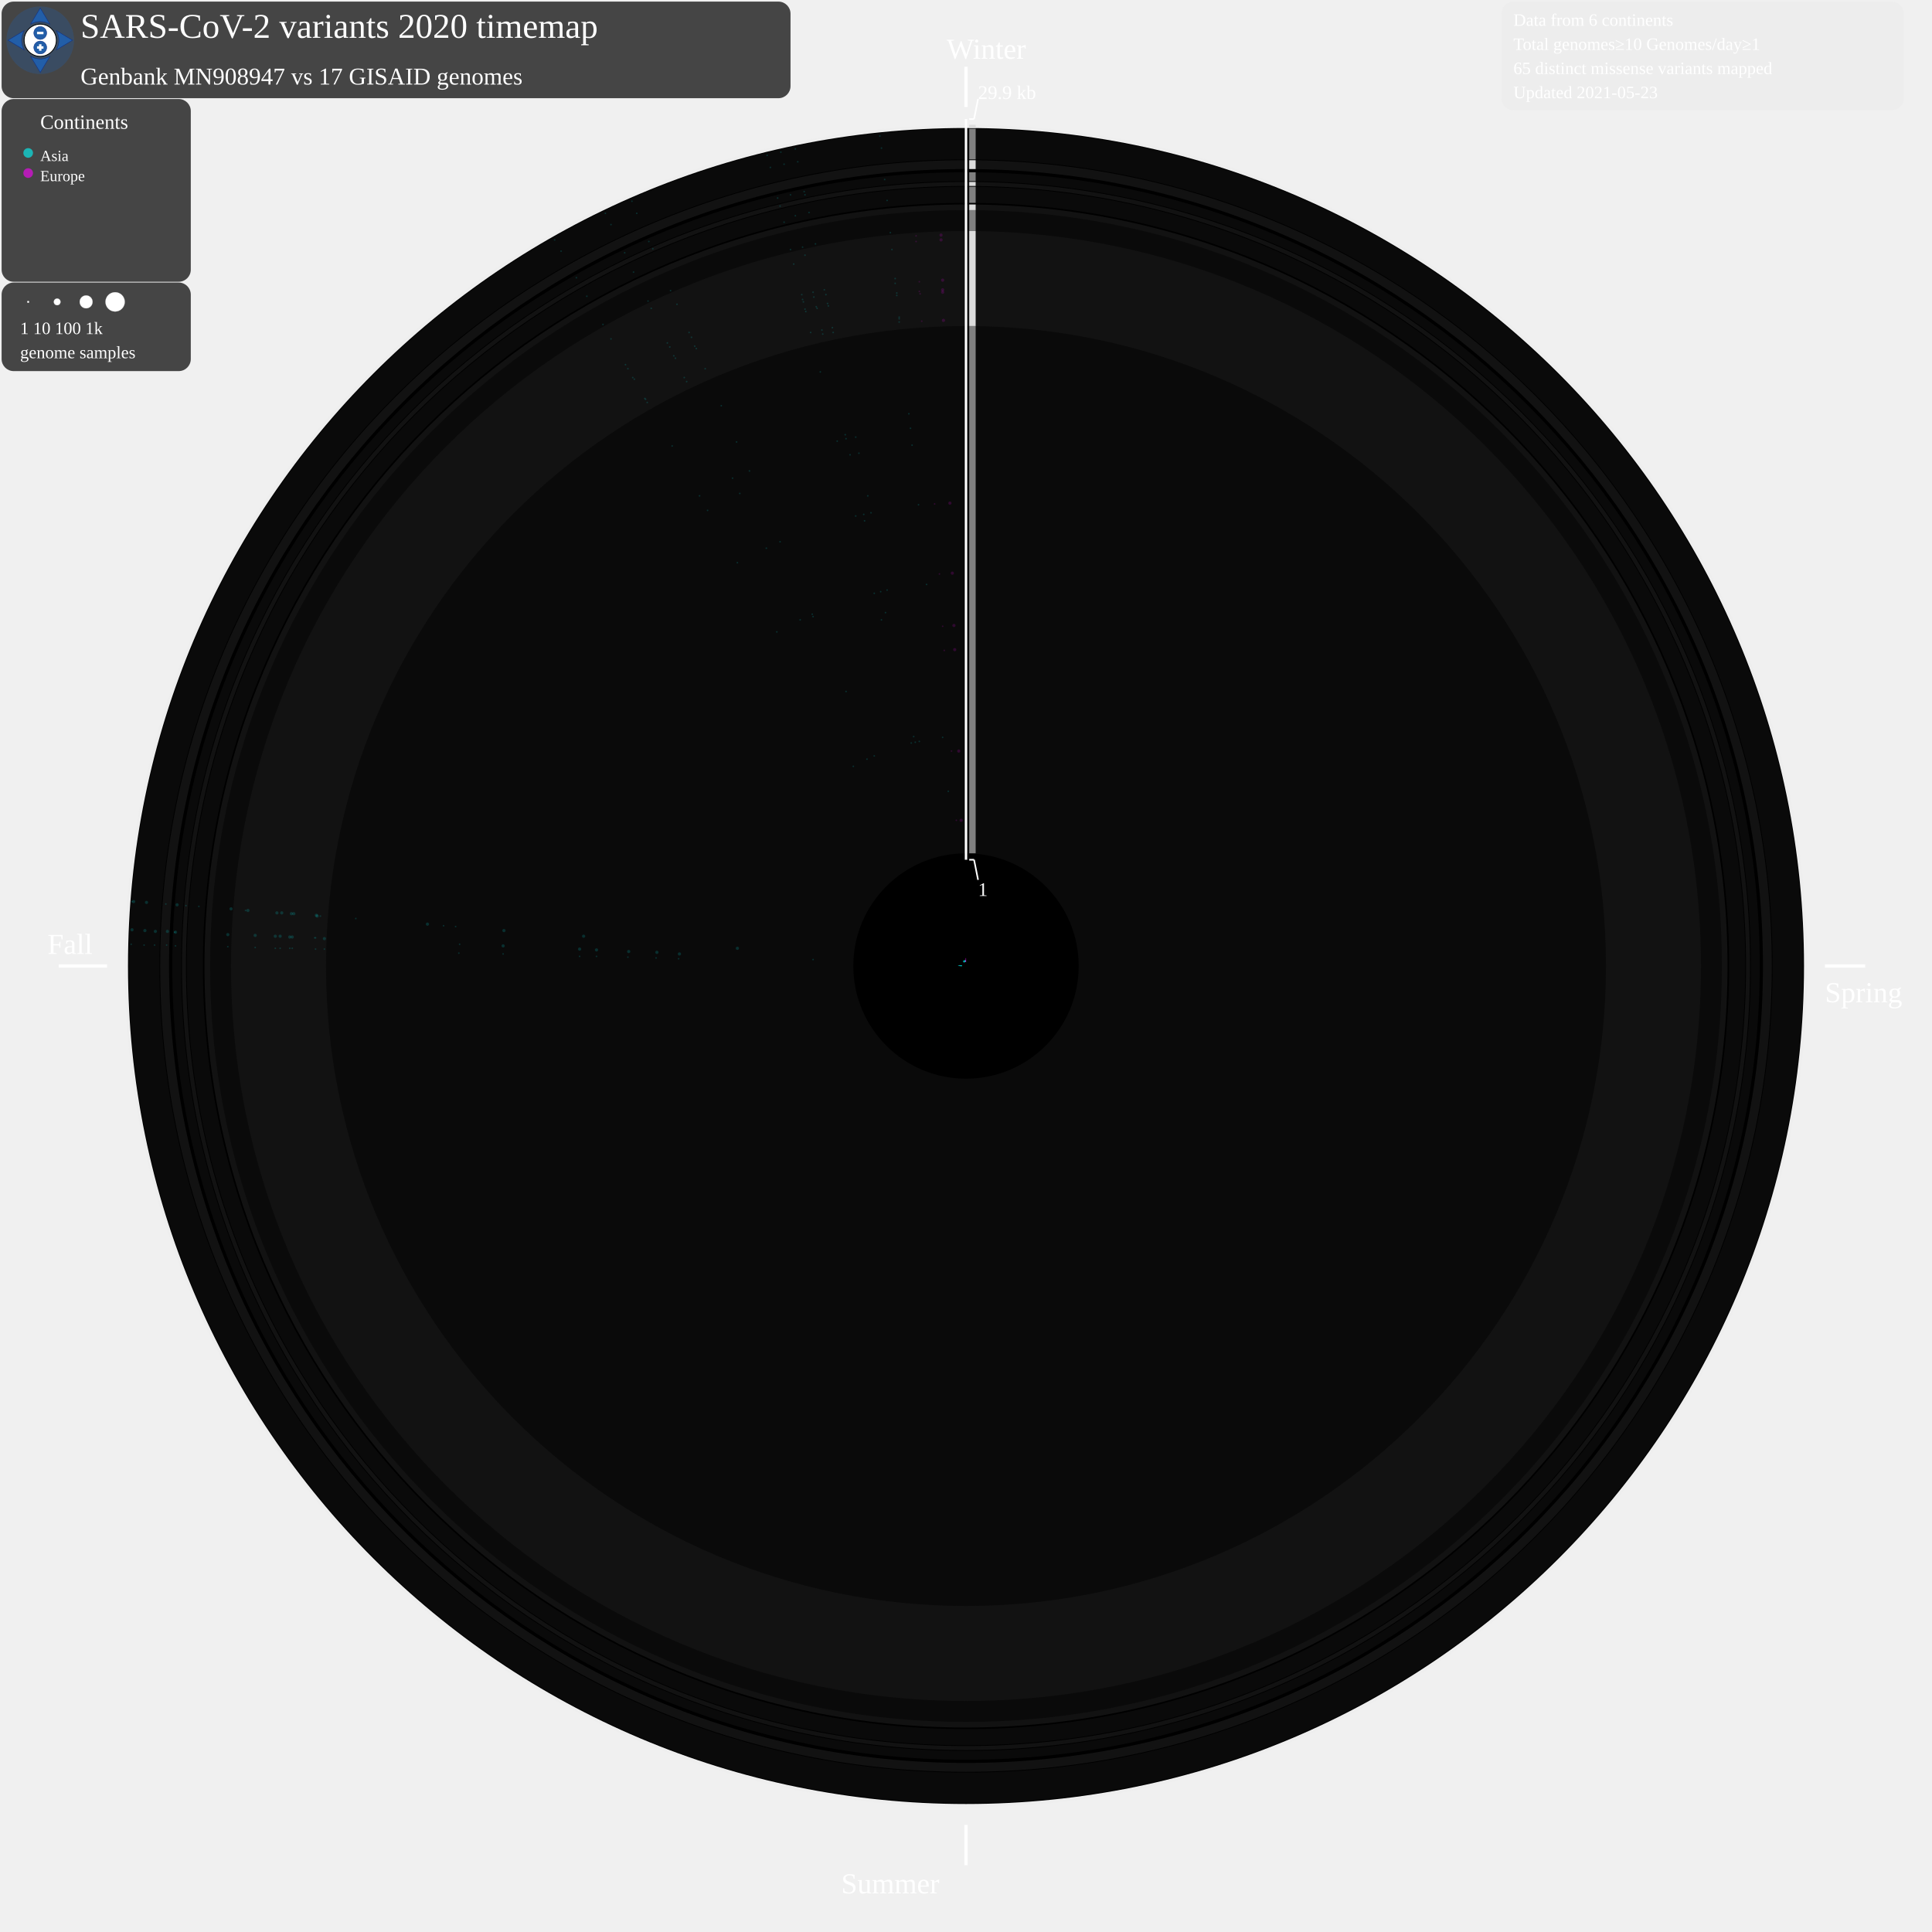
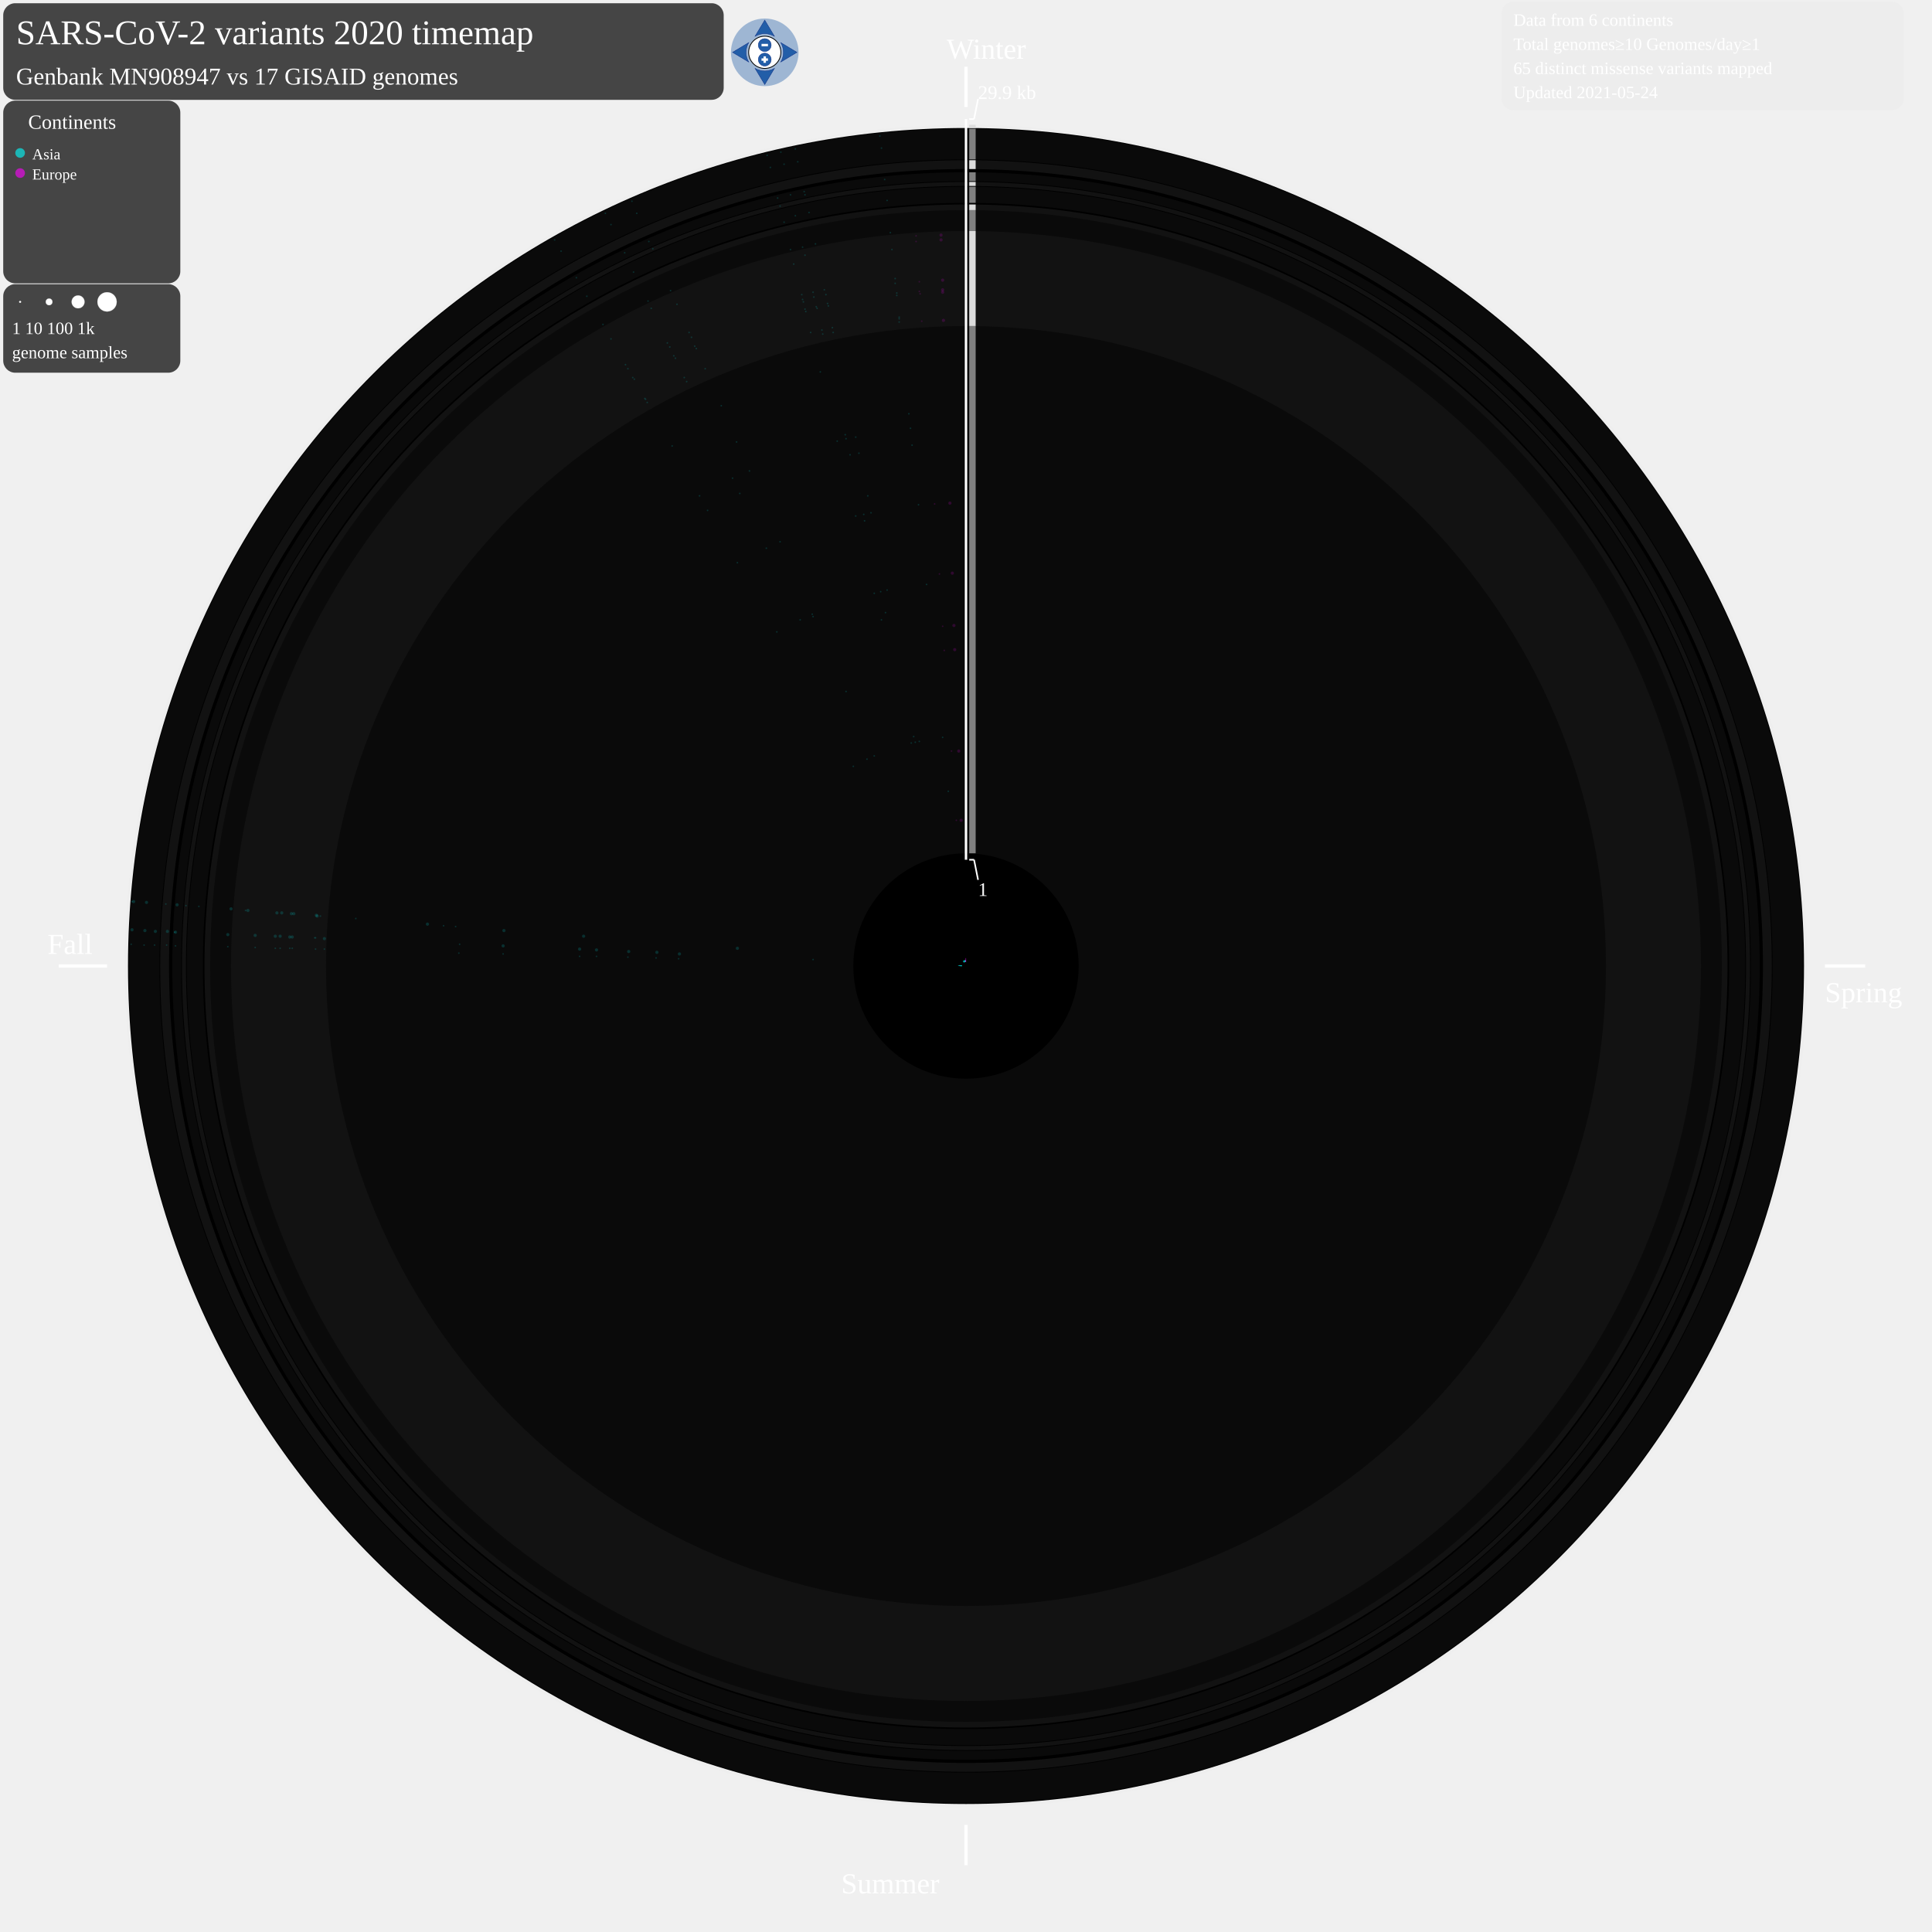
<svg xmlns="http://www.w3.org/2000/svg" width="2400" height="2400" style="background-color:black" viewBox="0 0 2400 2400" id="map-svg">
  <defs>
    <style type="text/css">
	.sb {
	stroke-width:0.8;
	stroke-opacity:50%;
	}
	.compass {
	fill: #fff;
	stroke: #000;
	stroke-width: 1;
	}
	.button {
	fill: #225EA8;
	stroke: #0C2C84;
	stroke-width: 0.5;
	stroke-miterlimit:6;
	stroke-linecap: round;
	}
	.button:hover {
	stroke-width: 1;
	}
	.plus-minus {
	fill: #fff;
	pointer-events: none;
	}
	.cv {
	stroke: none;
	fill-opacity:0.15;
	}
	a:link, a:visited {
	cursor: pointer;
	}
	a:hover, a:active {
	outline: dotted 2px yellow;
	}
	g:hover, g:active {
	outline: dotted 2px yellow;
	}
	.static {
	cursor: not-allowed;
	}
	.draggable, .draggable-group {
	cursor: pointer;
	}
	svg text {
	cursor: default;
	-webkit-user-select: none;
	-moz-user-select: none;
	-ms-user-select: none;
	user-select: none;
	}
	</style>
  </defs>
-   <text font-size="3.6em" x="100" y="47" fill="white">SARS-CoV-2 variants 2020 timemap</text>
+   <text font-size="3.6em" x="20" y="55" fill="white">SARS-CoV-2 variants 2020 timemap</text>
  <g id="matrix-group" transform="matrix(1 0 0 1 0 0)" class="draggable-group">
    <circle cx="1200" cy="1200" r="1045" style="fill:gainsboro;stroke:black;stroke-width:0;fill-opacity:0.085;" />
    <circle cx="1200" cy="1200" r="1041" style="fill:black;stroke:black;stroke-width:0;fill-opacity:1;" />
    <circle cx="1200" cy="1200" r="1040" style="fill:grey;stroke:black;stroke-width:0;fill-opacity:0.085;" />
    <circle cx="1200" cy="1200" r="1002" style="fill:black;stroke:black;stroke-width:0;fill-opacity:1;" />
    <circle cx="1200" cy="1200" r="1001" style="fill:gainsboro;stroke:black;stroke-width:0;fill-opacity:0.085;" />
    <circle cx="1200" cy="1200" r="990" style="fill:black;stroke:black;stroke-width:0;fill-opacity:1;" />
    <circle cx="1200" cy="1200" r="986" style="fill:grey;stroke:black;stroke-width:0;fill-opacity:0.085;" />
    <circle cx="1200" cy="1200" r="975" style="fill:black;stroke:black;stroke-width:0;fill-opacity:1;" />
    <circle cx="1200" cy="1200" r="974" style="fill:gainsboro;stroke:black;stroke-width:0;fill-opacity:0.085;" />
    <circle cx="1200" cy="1200" r="969" style="fill:black;stroke:black;stroke-width:0;fill-opacity:1;" />
    <circle cx="1200" cy="1200" r="968" style="fill:grey;stroke:black;stroke-width:0;fill-opacity:0.085;" />
    <circle cx="1200" cy="1200" r="948" style="fill:black;stroke:black;stroke-width:0;fill-opacity:1;" />
    <circle cx="1200" cy="1200" r="946" style="fill:gainsboro;stroke:black;stroke-width:0;fill-opacity:0.085;" />
    <circle cx="1200" cy="1200" r="939" style="fill:black;stroke:black;stroke-width:0;fill-opacity:1;" />
    <circle cx="1200" cy="1200" r="939" style="fill:grey;stroke:black;stroke-width:0;fill-opacity:0.085;" />
    <circle cx="1200" cy="1200" r="913" style="fill:black;stroke:black;stroke-width:0;fill-opacity:1;" />
    <circle cx="1200" cy="1200" r="913" style="fill:gainsboro;stroke:black;stroke-width:0;fill-opacity:0.085;" />
    <circle cx="1200" cy="1200" r="795" style="fill:black;stroke:black;stroke-width:0;fill-opacity:1;" />
    <circle cx="1200" cy="1200" r="795" style="fill:grey;stroke:black;stroke-width:0;fill-opacity:0.085;" />
    <circle cx="1200" cy="1200" r="140" style="fill:black;stroke:black;stroke-width:0;fill-opacity:1;" />
    <line x1="1200" y1="82.938" x2="1200" y2="132.938" style="stroke:white;stroke-width:4" />
    <text font-size="3.0em" x="1176" y="72.938" fill="white">Winter</text>
    <line x1="2267" y1="1200" x2="2317" y2="1200" style="stroke:white;stroke-width:4" />
    <text font-size="3.0em" x="2267" y="1245" fill="white">Spring</text>
    <line x1="1200" y1="2267" x2="1200" y2="2317" style="stroke:white;stroke-width:4" />
    <text font-size="3.0em" x="1045" y="2352" fill="white">Summer</text>
    <line x1="133" y1="1200" x2="73" y2="1200" style="stroke:white;stroke-width:4" />
    <text font-size="3.0em" x="59" y="1185" fill="white">Fall</text>
    <g>
      <line x1="1208" y1="1060" x2="1208" y2="405" style="stroke:grey;stroke-width:8" />
    </g>
    <g>
      <line x1="1208" y1="405" x2="1208" y2="287" style="stroke:gainsboro;stroke-width:8" />
    </g>
    <g>
      <line x1="1208" y1="287" x2="1208" y2="261" style="stroke:grey;stroke-width:8" />
    </g>
    <g>
      <line x1="1208" y1="261" x2="1208" y2="254" style="stroke:gainsboro;stroke-width:8" />
    </g>
    <g>
      <line x1="1208" y1="252" x2="1208" y2="232" style="stroke:grey;stroke-width:8" />
    </g>
    <g>
      <line x1="1208" y1="231" x2="1208" y2="226" style="stroke:gainsboro;stroke-width:8" />
    </g>
    <g>
      <line x1="1208" y1="225" x2="1208" y2="214" style="stroke:grey;stroke-width:8" />
    </g>
    <g>
      <line x1="1208" y1="210" x2="1208" y2="199" style="stroke:gainsboro;stroke-width:8" />
    </g>
    <g>
      <line x1="1208" y1="198" x2="1208" y2="160" style="stroke:grey;stroke-width:8" />
    </g>
    <g>
      <line x1="1208" y1="159" x2="1208" y2="155" style="stroke:gainsboro;stroke-width:8" />
    </g>
    <line x1="1200" y1="147.938" x2="1200" y2="1068" style="stroke:white;stroke-width:3" />
    <line x1="1204" y1="147.938" x2="1210" y2="147.938" style="stroke:white;stroke-width:2" />
    <line x1="1210" y1="147.938" x2="1215" y2="122.938" style="stroke:white;stroke-width:2" />
    <line x1="1204" y1="1068" x2="1210" y2="1068" style="stroke:white;stroke-width:2" />
    <line x1="1210" y1="1068" x2="1215" y2="1093" style="stroke:white;stroke-width:2" />
    <text font-size="2.0em" x="1215" y="122.938" fill="white">29.9 kb</text>
    <text font-size="2.0em" x="1215" y="1113" fill="white">1</text>
    <g>
      <line x1="1195.0" y1="1199.9" x2="1192.6" y2="1199.8" style="stroke:cyan;" class="sb" />
    </g>
    <g>
      <circle cx="843" cy="1191" r="1" style="fill:cyan;" class="cv" />
    </g>
    <g>
      <circle cx="815" cy="1190" r="1" style="fill:cyan;" class="cv" />
    </g>
    <g>
      <circle cx="780" cy="1189" r="1" style="fill:cyan;" class="cv" />
    </g>
    <g>
      <circle cx="741" cy="1188" r="1" style="fill:cyan;" class="cv" />
    </g>
    <g>
      <circle cx="720" cy="1188" r="1" style="fill:cyan;" class="cv" />
    </g>
    <g>
      <circle cx="625" cy="1185" r="1" style="fill:cyan;" class="cv" />
    </g>
    <g>
      <circle cx="570" cy="1184" r="1" style="fill:cyan;" class="cv" />
    </g>
    <g>
      <circle cx="403" cy="1179" r="1" style="fill:cyan;" class="cv" />
    </g>
    <g>
      <circle cx="392" cy="1179" r="1" style="fill:cyan;" class="cv" />
    </g>
    <g>
      <circle cx="363" cy="1178" r="1" style="fill:cyan;" class="cv" />
    </g>
    <g>
      <circle cx="360" cy="1178" r="1" style="fill:cyan;" class="cv" />
    </g>
    <g>
      <circle cx="348" cy="1178" r="1" style="fill:cyan;" class="cv" />
    </g>
    <g>
      <circle cx="342" cy="1178" r="1" style="fill:cyan;" class="cv" />
    </g>
    <g>
      <circle cx="317" cy="1177" r="1" style="fill:cyan;" class="cv" />
    </g>
    <g>
      <circle cx="283" cy="1176" r="1" style="fill:cyan;" class="cv" />
    </g>
    <g>
      <circle cx="218" cy="1175" r="1" style="fill:cyan;" class="cv" />
    </g>
    <g>
      <circle cx="207" cy="1174" r="1" style="fill:cyan;" class="cv" />
    </g>
    <g>
      <circle cx="192" cy="1174" r="1" style="fill:cyan;" class="cv" />
    </g>
    <g>
      <circle cx="179" cy="1174" r="1" style="fill:cyan;" class="cv" />
    </g>
    <g>
      <circle cx="163" cy="1173" r="1" style="fill:cyan;" class="cv" />
    </g>
    <g>
      <line x1="1195.0" y1="1199.8" x2="1190.2" y2="1199.6" style="stroke:cyan;" class="sb" />
    </g>
    <g>
      <circle cx="1010" cy="1192" r="1" style="fill:cyan;" class="cv" />
    </g>
    <g>
      <circle cx="844" cy="1185" r="2" style="fill:cyan;" class="cv" />
    </g>
    <g>
      <circle cx="816" cy="1183" r="2" style="fill:cyan;" class="cv" />
    </g>
    <g>
      <circle cx="781" cy="1182" r="2" style="fill:cyan;" class="cv" />
    </g>
    <g>
      <circle cx="741" cy="1180" r="2" style="fill:cyan;" class="cv" />
    </g>
    <g>
      <circle cx="720" cy="1179" r="2" style="fill:cyan;" class="cv" />
    </g>
    <g>
      <circle cx="625" cy="1175" r="2" style="fill:cyan;" class="cv" />
    </g>
    <g>
      <circle cx="571" cy="1173" r="1" style="fill:cyan;" class="cv" />
    </g>
    <g>
      <circle cx="403" cy="1166" r="2" style="fill:cyan;" class="cv" />
    </g>
    <g>
      <circle cx="392" cy="1165" r="1" style="fill:cyan;" class="cv" />
    </g>
    <g>
      <circle cx="391" cy="1165" r="1" style="fill:cyan;" class="cv" />
    </g>
    <g>
      <circle cx="363" cy="1164" r="2" style="fill:cyan;" class="cv" />
    </g>
    <g>
      <circle cx="360" cy="1164" r="2" style="fill:cyan;" class="cv" />
    </g>
    <g>
      <circle cx="348" cy="1163" r="2" style="fill:cyan;" class="cv" />
    </g>
    <g>
      <circle cx="342" cy="1163" r="2" style="fill:cyan;" class="cv" />
    </g>
    <g>
      <circle cx="317" cy="1162" r="2" style="fill:cyan;" class="cv" />
    </g>
    <g>
      <circle cx="283" cy="1161" r="2" style="fill:cyan;" class="cv" />
    </g>
    <g>
      <circle cx="218" cy="1158" r="2" style="fill:cyan;" class="cv" />
    </g>
    <g>
      <circle cx="217" cy="1158" r="1" style="fill:cyan;" class="cv" />
    </g>
    <g>
      <circle cx="208" cy="1157" r="2" style="fill:cyan;" class="cv" />
    </g>
    <g>
      <circle cx="193" cy="1157" r="2" style="fill:cyan;" class="cv" />
    </g>
    <g>
      <circle cx="180" cy="1156" r="2" style="fill:cyan;" class="cv" />
    </g>
    <g>
      <circle cx="164" cy="1155" r="2" style="fill:cyan;" class="cv" />
    </g>
    <g>
      <line x1="1195.0" y1="1199.6" x2="1191.2" y2="1199.3" style="stroke:cyan;" class="sb" />
    </g>
    <g>
      <circle cx="916" cy="1178" r="2" style="fill:cyan;" class="cv" />
    </g>
    <g>
      <circle cx="725" cy="1163" r="2" style="fill:cyan;" class="cv" />
    </g>
    <g>
      <circle cx="626" cy="1156" r="2" style="fill:cyan;" class="cv" />
    </g>
    <g>
      <circle cx="566" cy="1151" r="1" style="fill:cyan;" class="cv" />
    </g>
    <g>
      <circle cx="551" cy="1150" r="1" style="fill:cyan;" class="cv" />
    </g>
    <g>
      <circle cx="531" cy="1148" r="2" style="fill:cyan;" class="cv" />
    </g>
    <g>
      <circle cx="442" cy="1141" r="1" style="fill:cyan;" class="cv" />
    </g>
    <g>
      <circle cx="398" cy="1138" r="1" style="fill:cyan;" class="cv" />
    </g>
    <g>
      <circle cx="394" cy="1138" r="2" style="fill:cyan;" class="cv" />
    </g>
    <g>
      <circle cx="393" cy="1137" r="2" style="fill:cyan;" class="cv" />
    </g>
    <g>
      <circle cx="365" cy="1135" r="2" style="fill:cyan;" class="cv" />
    </g>
    <g>
      <circle cx="362" cy="1135" r="2" style="fill:cyan;" class="cv" />
    </g>
    <g>
      <circle cx="350" cy="1134" r="2" style="fill:cyan;" class="cv" />
    </g>
    <g>
      <circle cx="344" cy="1134" r="2" style="fill:cyan;" class="cv" />
    </g>
    <g>
      <circle cx="308" cy="1131" r="2" style="fill:cyan;" class="cv" />
    </g>
    <g>
      <circle cx="305" cy="1131" r="1" style="fill:cyan;" class="cv" />
    </g>
    <g>
      <circle cx="287" cy="1129" r="2" style="fill:cyan;" class="cv" />
    </g>
    <g>
      <circle cx="247" cy="1126" r="1" style="fill:cyan;" class="cv" />
    </g>
    <g>
      <circle cx="231" cy="1125" r="1" style="fill:cyan;" class="cv" />
    </g>
    <g>
      <circle cx="220" cy="1124" r="2" style="fill:cyan;" class="cv" />
    </g>
    <g>
      <circle cx="206" cy="1123" r="1" style="fill:cyan;" class="cv" />
    </g>
    <g>
      <circle cx="182" cy="1121" r="2" style="fill:cyan;" class="cv" />
    </g>
    <g>
      <circle cx="166" cy="1120" r="2" style="fill:cyan;" class="cv" />
    </g>
    <g>
      <circle cx="164" cy="1120" r="1" style="fill:cyan;" class="cv" />
    </g>
    <g>
      <line x1="1197.5" y1="1195.6" x2="1196.4" y2="1193.6" style="stroke:cyan;" class="sb" />
    </g>
    <g>
      <circle cx="1060" cy="952" r="1" style="fill:cyan;" class="cv" />
    </g>
    <g>
      <circle cx="965" cy="785" r="1" style="fill:cyan;" class="cv" />
    </g>
    <g>
      <circle cx="916" cy="699" r="1" style="fill:cyan;" class="cv" />
    </g>
    <g>
      <circle cx="879" cy="634" r="1" style="fill:cyan;" class="cv" />
    </g>
    <g>
      <circle cx="869" cy="616" r="1" style="fill:cyan;" class="cv" />
    </g>
    <g>
      <circle cx="835" cy="554" r="1" style="fill:cyan;" class="cv" />
    </g>
    <g>
      <circle cx="804" cy="500" r="1" style="fill:cyan;" class="cv" />
    </g>
    <g>
      <circle cx="802" cy="496" r="1" style="fill:cyan;" class="cv" />
    </g>
    <g>
      <circle cx="801" cy="495" r="1" style="fill:cyan;" class="cv" />
    </g>
    <g>
      <circle cx="788" cy="471" r="1" style="fill:cyan;" class="cv" />
    </g>
    <g>
      <circle cx="786" cy="469" r="1" style="fill:cyan;" class="cv" />
    </g>
    <g>
      <circle cx="780" cy="458" r="1" style="fill:cyan;" class="cv" />
    </g>
    <g>
      <circle cx="777" cy="453" r="1" style="fill:cyan;" class="cv" />
    </g>
    <g>
      <circle cx="759" cy="421" r="1" style="fill:cyan;" class="cv" />
    </g>
    <g>
      <circle cx="749" cy="403" r="1" style="fill:cyan;" class="cv" />
    </g>
    <g>
      <circle cx="729" cy="368" r="1" style="fill:cyan;" class="cv" />
    </g>
    <g>
      <circle cx="716" cy="345" r="1" style="fill:cyan;" class="cv" />
    </g>
    <g>
      <circle cx="697" cy="312" r="1" style="fill:cyan;" class="cv" />
    </g>
    <g>
      <circle cx="689" cy="298" r="1" style="fill:cyan;" class="cv" />
    </g>
    <g>
      <line x1="1197.8" y1="1195.5" x2="1196.8" y2="1193.3" style="stroke:cyan;" class="sb" />
    </g>
    <g>
      <circle cx="1077" cy="943" r="1" style="fill:cyan;" class="cv" />
    </g>
    <g>
      <circle cx="994" cy="770" r="1" style="fill:cyan;" class="cv" />
    </g>
    <g>
      <circle cx="952" cy="681" r="1" style="fill:cyan;" class="cv" />
    </g>
    <g>
      <circle cx="919" cy="613" r="1" style="fill:cyan;" class="cv" />
    </g>
    <g>
      <circle cx="910" cy="594" r="1" style="fill:cyan;" class="cv" />
    </g>
    <g>
      <circle cx="853" cy="474" r="1" style="fill:cyan;" class="cv" />
    </g>
    <g>
      <circle cx="850" cy="469" r="1" style="fill:cyan;" class="cv" />
    </g>
    <g>
      <circle cx="839" cy="445" r="1" style="fill:cyan;" class="cv" />
    </g>
    <g>
      <circle cx="837" cy="442" r="1" style="fill:cyan;" class="cv" />
    </g>
    <g>
      <circle cx="832" cy="431" r="1" style="fill:cyan;" class="cv" />
    </g>
    <g>
      <circle cx="829" cy="426" r="1" style="fill:cyan;" class="cv" />
    </g>
    <g>
      <circle cx="809" cy="383" r="1" style="fill:cyan;" class="cv" />
    </g>
    <g>
      <circle cx="805" cy="374" r="1" style="fill:cyan;" class="cv" />
    </g>
    <g>
      <circle cx="787" cy="338" r="1" style="fill:cyan;" class="cv" />
    </g>
    <g>
      <circle cx="776" cy="314" r="1" style="fill:cyan;" class="cv" />
    </g>
    <g>
      <circle cx="759" cy="279" r="1" style="fill:cyan;" class="cv" />
    </g>
    <g>
      <circle cx="752" cy="265" r="1" style="fill:cyan;" class="cv" />
    </g>
    <g>
      <line x1="1198.0" y1="1195.4" x2="1197.0" y2="1193.2" style="stroke:cyan;" class="sb" />
    </g>
    <g>
      <circle cx="1086" cy="939" r="1" style="fill:cyan;" class="cv" />
    </g>
    <g>
      <circle cx="1051" cy="859" r="1" style="fill:cyan;" class="cv" />
    </g>
    <g>
      <circle cx="1010" cy="766" r="1" style="fill:cyan;" class="cv" />
    </g>
    <g>
      <circle cx="1009" cy="763" r="1" style="fill:cyan;" class="cv" />
    </g>
    <g>
      <circle cx="969" cy="673" r="1" style="fill:cyan;" class="cv" />
    </g>
    <g>
      <circle cx="931" cy="585" r="1" style="fill:cyan;" class="cv" />
    </g>
    <g>
      <circle cx="915" cy="549" r="1" style="fill:cyan;" class="cv" />
    </g>
    <g>
      <circle cx="896" cy="504" r="1" style="fill:cyan;" class="cv" />
    </g>
    <g>
      <circle cx="876" cy="458" r="1" style="fill:cyan;" class="cv" />
    </g>
    <g>
      <circle cx="865" cy="433" r="1" style="fill:cyan;" class="cv" />
    </g>
    <g>
      <circle cx="863" cy="430" r="1" style="fill:cyan;" class="cv" />
    </g>
    <g>
      <circle cx="859" cy="419" r="1" style="fill:cyan;" class="cv" />
    </g>
    <g>
      <circle cx="856" cy="413" r="1" style="fill:cyan;" class="cv" />
    </g>
    <g>
      <circle cx="841" cy="378" r="1" style="fill:cyan;" class="cv" />
    </g>
    <g>
      <circle cx="833" cy="361" r="1" style="fill:cyan;" class="cv" />
    </g>
    <g>
      <circle cx="811" cy="309" r="1" style="fill:cyan;" class="cv" />
    </g>
    <g>
      <circle cx="806" cy="300" r="1" style="fill:cyan;" class="cv" />
    </g>
    <g>
      <circle cx="791" cy="265" r="1" style="fill:cyan;" class="cv" />
    </g>
    <g>
      <circle cx="785" cy="250" r="1" style="fill:cyan;" class="cv" />
    </g>
    <g>
      <line x1="1198.8" y1="1195.1" x2="1198.2" y2="1192.8" style="stroke:cyan;" class="sb" />
    </g>
    <g>
      <circle cx="1132" cy="923" r="1" style="fill:cyan;" class="cv" />
    </g>
    <g>
      <circle cx="1095" cy="770" r="1" style="fill:cyan;" class="cv" />
    </g>
    <g>
      <circle cx="1086" cy="737" r="1" style="fill:cyan;" class="cv" />
    </g>
    <g>
      <circle cx="1063" cy="641" r="1" style="fill:cyan;" class="cv" />
    </g>
    <g>
      <circle cx="1040" cy="548" r="1" style="fill:cyan;" class="cv" />
    </g>
    <g>
      <circle cx="1019" cy="462" r="1" style="fill:cyan;" class="cv" />
    </g>
    <g>
      <circle cx="1007" cy="413" r="1" style="fill:cyan;" class="cv" />
    </g>
    <g>
      <circle cx="1001" cy="387" r="1" style="fill:cyan;" class="cv" />
    </g>
    <g>
      <circle cx="1000" cy="384" r="1" style="fill:cyan;" class="cv" />
    </g>
    <g>
      <circle cx="998" cy="375" r="1" style="fill:cyan;" class="cv" />
    </g>
    <g>
      <circle cx="997" cy="372" r="1" style="fill:cyan;" class="cv" />
    </g>
    <g>
      <circle cx="996" cy="366" r="1" style="fill:cyan;" class="cv" />
    </g>
    <g>
      <circle cx="986" cy="328" r="1" style="fill:cyan;" class="cv" />
    </g>
    <g>
      <circle cx="982" cy="310" r="1" style="fill:cyan;" class="cv" />
    </g>
    <g>
      <circle cx="974" cy="276" r="1" style="fill:cyan;" class="cv" />
    </g>
    <g>
      <circle cx="969" cy="256" r="1" style="fill:cyan;" class="cv" />
    </g>
    <g>
      <circle cx="966" cy="246" r="1" style="fill:cyan;" class="cv" />
    </g>
    <g>
      <circle cx="957" cy="208" r="1" style="fill:cyan;" class="cv" />
    </g>
    <g>
      <circle cx="953" cy="193" r="1" style="fill:cyan;" class="cv" />
    </g>
    <g>
      <line x1="1198.9" y1="1195.1" x2="1198.4" y2="1192.8" style="stroke:cyan;" class="sb" />
    </g>
    <g>
      <circle cx="1137" cy="922" r="1" style="fill:cyan;" class="cv" />
    </g>
    <g>
      <circle cx="1135" cy="915" r="1" style="fill:cyan;" class="cv" />
    </g>
    <g>
      <circle cx="1100" cy="761" r="1" style="fill:cyan;" class="cv" />
    </g>
    <g>
      <circle cx="1094" cy="735" r="1" style="fill:cyan;" class="cv" />
    </g>
    <g>
      <circle cx="1074" cy="647" r="1" style="fill:cyan;" class="cv" />
    </g>
    <g>
      <circle cx="1073" cy="639" r="1" style="fill:cyan;" class="cv" />
    </g>
    <g>
      <circle cx="1056" cy="565" r="1" style="fill:cyan;" class="cv" />
    </g>
    <g>
      <circle cx="1051" cy="545" r="1" style="fill:cyan;" class="cv" />
    </g>
    <g>
      <circle cx="1050" cy="540" r="1" style="fill:cyan;" class="cv" />
    </g>
    <g>
      <circle cx="1022" cy="415" r="1" style="fill:cyan;" class="cv" />
    </g>
    <g>
      <circle cx="1021" cy="410" r="1" style="fill:cyan;" class="cv" />
    </g>
    <g>
      <circle cx="1015" cy="383" r="1" style="fill:cyan;" class="cv" />
    </g>
    <g>
      <circle cx="1014" cy="381" r="1" style="fill:cyan;" class="cv" />
    </g>
    <g>
      <circle cx="1011" cy="369" r="1" style="fill:cyan;" class="cv" />
    </g>
    <g>
      <circle cx="1010" cy="363" r="1" style="fill:cyan;" class="cv" />
    </g>
    <g>
      <circle cx="1000" cy="317" r="1" style="fill:cyan;" class="cv" />
    </g>
    <g>
      <circle cx="997" cy="307" r="1" style="fill:cyan;" class="cv" />
    </g>
    <g>
      <circle cx="988" cy="268" r="1" style="fill:cyan;" class="cv" />
    </g>
    <g>
      <circle cx="982" cy="242" r="1" style="fill:cyan;" class="cv" />
    </g>
    <g>
      <circle cx="974" cy="204" r="1" style="fill:cyan;" class="cv" />
    </g>
    <g>
      <circle cx="970" cy="189" r="1" style="fill:cyan;" class="cv" />
    </g>
    <g>
      <line x1="1199.0" y1="1195.1" x2="1198.5" y2="1192.7" style="stroke:cyan;" class="sb" />
    </g>
    <g>
      <circle cx="1142" cy="921" r="1" style="fill:cyan;" class="cv" />
    </g>
    <g>
      <circle cx="1102" cy="733" r="1" style="fill:cyan;" class="cv" />
    </g>
    <g>
      <circle cx="1082" cy="637" r="1" style="fill:cyan;" class="cv" />
    </g>
    <g>
      <circle cx="1078" cy="616" r="1" style="fill:cyan;" class="cv" />
    </g>
    <g>
      <circle cx="1067" cy="563" r="1" style="fill:cyan;" class="cv" />
    </g>
    <g>
      <circle cx="1063" cy="543" r="1" style="fill:cyan;" class="cv" />
    </g>
    <g>
      <circle cx="1035" cy="413" r="1" style="fill:cyan;" class="cv" />
    </g>
    <g>
      <circle cx="1034" cy="407" r="1" style="fill:cyan;" class="cv" />
    </g>
    <g>
      <circle cx="1029" cy="380" r="1" style="fill:cyan;" class="cv" />
    </g>
    <g>
      <circle cx="1028" cy="377" r="1" style="fill:cyan;" class="cv" />
    </g>
    <g>
      <circle cx="1026" cy="366" r="1" style="fill:cyan;" class="cv" />
    </g>
    <g>
      <circle cx="1024" cy="360" r="1" style="fill:cyan;" class="cv" />
    </g>
    <g>
      <circle cx="1013" cy="303" r="1" style="fill:cyan;" class="cv" />
    </g>
    <g>
      <circle cx="1005" cy="264" r="1" style="fill:cyan;" class="cv" />
    </g>
    <g>
      <circle cx="1000" cy="242" r="1" style="fill:cyan;" class="cv" />
    </g>
    <g>
      <circle cx="999" cy="238" r="1" style="fill:cyan;" class="cv" />
    </g>
    <g>
      <circle cx="991" cy="201" r="1" style="fill:cyan;" class="cv" />
    </g>
    <g>
      <circle cx="988" cy="185" r="1" style="fill:cyan;" class="cv" />
    </g>
    <g>
      <line x1="1199.5" y1="1195.0" x2="1199.2" y2="1192.6" style="stroke:cyan;" class="sb" />
    </g>
    <g>
      <circle cx="1178" cy="983" r="1" style="fill:cyan;" class="cv" />
    </g>
    <g>
      <circle cx="1171" cy="916" r="1" style="fill:cyan;" class="cv" />
    </g>
    <g>
      <circle cx="1151" cy="726" r="1" style="fill:cyan;" class="cv" />
    </g>
    <g>
      <circle cx="1141" cy="627" r="1" style="fill:cyan;" class="cv" />
    </g>
    <g>
      <circle cx="1133" cy="553" r="1" style="fill:cyan;" class="cv" />
    </g>
    <g>
      <circle cx="1131" cy="532" r="1" style="fill:cyan;" class="cv" />
    </g>
    <g>
      <circle cx="1129" cy="514" r="1" style="fill:cyan;" class="cv" />
    </g>
    <g>
      <circle cx="1117" cy="400" r="1" style="fill:cyan;" class="cv" />
    </g>
    <g>
      <circle cx="1117" cy="396" r="1" style="fill:cyan;" class="cv" />
    </g>
    <g>
      <circle cx="1117" cy="394" r="1" style="fill:cyan;" class="cv" />
    </g>
    <g>
      <circle cx="1114" cy="367" r="1" style="fill:cyan;" class="cv" />
    </g>
    <g>
      <circle cx="1114" cy="364" r="1" style="fill:cyan;" class="cv" />
    </g>
    <g>
      <circle cx="1112" cy="352" r="1" style="fill:cyan;" class="cv" />
    </g>
    <g>
      <circle cx="1112" cy="346" r="1" style="fill:cyan;" class="cv" />
    </g>
    <g>
      <circle cx="1108" cy="310" r="1" style="fill:cyan;" class="cv" />
    </g>
    <g>
      <circle cx="1106" cy="289" r="1" style="fill:cyan;" class="cv" />
    </g>
    <g>
      <circle cx="1102" cy="249" r="1" style="fill:cyan;" class="cv" />
    </g>
    <g>
      <circle cx="1099" cy="223" r="1" style="fill:cyan;" class="cv" />
    </g>
    <g>
      <circle cx="1095" cy="184" r="1" style="fill:cyan;" class="cv" />
    </g>
    <g>
      <circle cx="1093" cy="169" r="1" style="fill:cyan;" class="cv" />
    </g>
    <g>
      <line x1="1199.7" y1="1195.0" x2="1199.5" y2="1192.6" style="stroke:fuchsia;" class="sb" />
    </g>
    <g>
      <circle cx="1188" cy="1019" r="1" style="fill:fuchsia;" class="cv" />
    </g>
    <g>
      <circle cx="1182" cy="933" r="1" style="fill:fuchsia;" class="cv" />
    </g>
    <g>
      <circle cx="1173" cy="808" r="1" style="fill:fuchsia;" class="cv" />
    </g>
    <g>
      <circle cx="1171" cy="778" r="1" style="fill:fuchsia;" class="cv" />
    </g>
    <g>
      <circle cx="1167" cy="713" r="1" style="fill:fuchsia;" class="cv" />
    </g>
    <g>
      <circle cx="1161" cy="626" r="1" style="fill:fuchsia;" class="cv" />
    </g>
    <g>
      <circle cx="1145" cy="399" r="1" style="fill:fuchsia;" class="cv" />
    </g>
    <g>
      <circle cx="1143" cy="365" r="1" style="fill:fuchsia;" class="cv" />
    </g>
    <g>
      <circle cx="1142" cy="362" r="1" style="fill:fuchsia;" class="cv" />
    </g>
    <g>
      <circle cx="1142" cy="350" r="1" style="fill:fuchsia;" class="cv" />
    </g>
    <g>
      <circle cx="1138" cy="300" r="1" style="fill:fuchsia;" class="cv" />
    </g>
    <g>
      <circle cx="1138" cy="293" r="1" style="fill:fuchsia;" class="cv" />
    </g>
    <g>
      <line x1="1199.8" y1="1195.0" x2="1199.7" y2="1190.2" style="stroke:fuchsia;" class="sb" />
    </g>
    <g>
      <circle cx="1194" cy="1019" r="2" style="fill:fuchsia;" class="cv" />
    </g>
    <g>
      <circle cx="1191" cy="933" r="2" style="fill:fuchsia;" class="cv" />
    </g>
    <g>
      <circle cx="1186" cy="807" r="2" style="fill:fuchsia;" class="cv" />
    </g>
    <g>
      <circle cx="1185" cy="777" r="2" style="fill:fuchsia;" class="cv" />
    </g>
    <g>
      <circle cx="1183" cy="712" r="2" style="fill:fuchsia;" class="cv" />
    </g>
    <g>
      <circle cx="1180" cy="625" r="2" style="fill:fuchsia;" class="cv" />
    </g>
    <g>
      <circle cx="1172" cy="398" r="2" style="fill:fuchsia;" class="cv" />
    </g>
    <g>
      <circle cx="1171" cy="363" r="2" style="fill:fuchsia;" class="cv" />
    </g>
    <g>
      <circle cx="1171" cy="360" r="2" style="fill:fuchsia;" class="cv" />
    </g>
    <g>
      <circle cx="1171" cy="348" r="2" style="fill:fuchsia;" class="cv" />
    </g>
    <g>
      <circle cx="1169" cy="298" r="2" style="fill:fuchsia;" class="cv" />
    </g>
    <g>
      <circle cx="1169" cy="292" r="2" style="fill:fuchsia;" class="cv" />
    </g>
  </g>
-   <rect x="2" y="2" width="980" height="120" rx="15" style="fill:#1B1B1B;stroke-width:0;fill-opacity:0.8;" />
+   <rect x="4" y="4" width="895" height="120" rx="15" style="fill:#1B1B1B;stroke-width:0;fill-opacity:0.8;" />
  <a href="https://bcgsc.github.io/SARS2/">
-     <text font-size="3.6em" x="100" y="47" fill="white">SARS-CoV-2 variants 2020 timemap</text>
+     <text font-size="3.6em" x="20" y="55" fill="white">SARS-CoV-2 variants 2020 timemap</text>
  </a>
-   <text font-size="2.5em" x="100" y="105" fill="white">Genbank MN908947 vs 17 GISAID genomes</text>
-   <circle cx="50" cy="50" r="42" fill="#225EA8" opacity="0.3" />
-   <path class="button" d="M50 10 l12   20 a40, 70 0 0,0 -24,  0z" />
-   <path class="button" d="M10 50 l20  -12 a70, 40 0 0,0   0, 24z" />
-   <path class="button" d="M50 90 l12  -20 a40, 70 0 0,1 -24,  0z" />
-   <path class="button" d="M90 50 l-20 -12 a70, 40 0 0,1   0, 24z" />
-   <circle class="compass" cx="50" cy="50" r="20" />
-   <circle class="button" cx="50" cy="41" r="8" />
-   <circle class="button" cx="50" cy="59" r="8" />
-   <rect class="plus-minus" x="46" y="39.5" width="8" height="3" />
-   <rect class="plus-minus" x="46" y="57.5" width="8" height="3" />
-   <rect class="plus-minus" x="48.5" y="55" width="3" height="8" />
-   <rect x="2" y="123" width="235" height="227" rx="15" style="fill:#1B1B1B;stroke-width:0;fill-opacity:0.8;" />
-   <rect x="2" y="351" width="235" height="110" rx="15" style="fill:#1B1B1B;stroke-width:0;fill-opacity:0.8;" />
-   <text font-size="2.1em" x="50" y="160" fill="white">Continents</text>
-   <circle cx="35" cy="190" r="6" style="fill:cyan;stroke:black;stroke-width:0;fill-opacity:0.6;" />
-   <text font-size="1.6em" x="50" y="200" fill="white">Asia</text>
-   <circle cx="35" cy="215" r="6" style="fill:fuchsia;stroke:black;stroke-width:0;fill-opacity:0.6;" />
-   <text font-size="1.6em" x="50" y="225" fill="white">Europe</text>
-   <circle cx="35" cy="375" r="1.204" style="fill:white;stroke:lightgrey;stroke-width:0.2;" />
-   <circle cx="71" cy="375" r="4.166" style="fill:white;stroke:lightgrey;stroke-width:0.2;" />
-   <circle cx="107" cy="375" r="8.017" style="fill:white;stroke:lightgrey;stroke-width:0.2;" />
-   <circle cx="143" cy="375" r="12.002" style="fill:white;stroke:lightgrey;stroke-width:0.2;" />
-   <text font-size="1.8em" x="25" y="415" fill="white">1      10        100        1k</text>
-   <text font-size="1.8em" x="25" y="445" fill="white">genome samples</text>
+   <text font-size="2.5em" x="20" y="105" fill="white">Genbank MN908947 vs 17 GISAID genomes</text>
+   <circle cx="950" cy="65" r="42" fill="#225EA8" opacity="0.4" />
+   <path class="button" d="M950 25 l12   20 a40, 70 0 0,0 -24,  0z" />
+   <path class="button" d="M910 65 l20  -12 a70, 40 0 0,0   0, 24z" />
+   <path class="button" d="M950 105 l12  -20 a40, 70 0 0,1 -24,  0z" />
+   <path class="button" d="M990 65 l-20 -12 a70, 40 0 0,1   0, 24z" />
+   <circle class="compass" cx="950" cy="65" r="20" />
+   <circle class="button" cx="950" cy="56" r="8" />
+   <circle class="button" cx="950" cy="74" r="8" />
+   <rect class="plus-minus" x="946" y="54.5" width="8" height="3" />
+   <rect class="plus-minus" x="946" y="72.5" width="8" height="3" />
+   <rect class="plus-minus" x="948.5" y="70" width="3" height="8" />
+   <rect x="4" y="125" width="220" height="227" rx="15" style="fill:#1B1B1B;stroke-width:0;fill-opacity:0.8;" />
+   <rect x="4" y="353" width="220" height="110" rx="15" style="fill:#1B1B1B;stroke-width:0;fill-opacity:0.8;" />
+   <text font-size="2.1em" x="35" y="160" fill="white">Continents</text>
+   <circle cx="25" cy="190" r="6" style="fill:cyan;stroke:black;stroke-width:0;fill-opacity:0.6;" />
+   <text font-size="1.6em" x="40" y="198" fill="white">Asia</text>
+   <circle cx="25" cy="215" r="6" style="fill:fuchsia;stroke:black;stroke-width:0;fill-opacity:0.6;" />
+   <text font-size="1.6em" x="40" y="223" fill="white">Europe</text>
+   <circle cx="25" cy="375" r="1.204" style="fill:white;stroke:lightgrey;stroke-width:0.2;" />
+   <circle cx="61" cy="375" r="4.166" style="fill:white;stroke:lightgrey;stroke-width:0.2;" />
+   <circle cx="97" cy="375" r="8.017" style="fill:white;stroke:lightgrey;stroke-width:0.2;" />
+   <circle cx="133" cy="375" r="12.002" style="fill:white;stroke:lightgrey;stroke-width:0.2;" />
+   <text font-size="1.8em" x="15" y="415" fill="white">1      10        100        1k</text>
+   <text font-size="1.8em" x="15" y="445" fill="white">genome samples</text>
  <rect x="1865" y="2" width="500" height="135" rx="15" style="fill:gainsboro;stroke-width:0;fill-opacity:0.15;" />
  <text font-size="1.8em" x="1880" y="32" fill="white">Data from 6 continents</text>
  <text font-size="1.8em" x="1880" y="62" fill="white">Total genomes≥10  Genomes/day≥1</text>
  <text font-size="1.8em" x="1880" y="92" fill="white">65 distinct missense variants mapped</text>
-   <text font-size="1.8em" x="1880" y="122" fill="white">Updated 2021-05-23</text>
+   <text font-size="1.8em" x="1880" y="122" fill="white">Updated 2021-05-24</text>
</svg>
